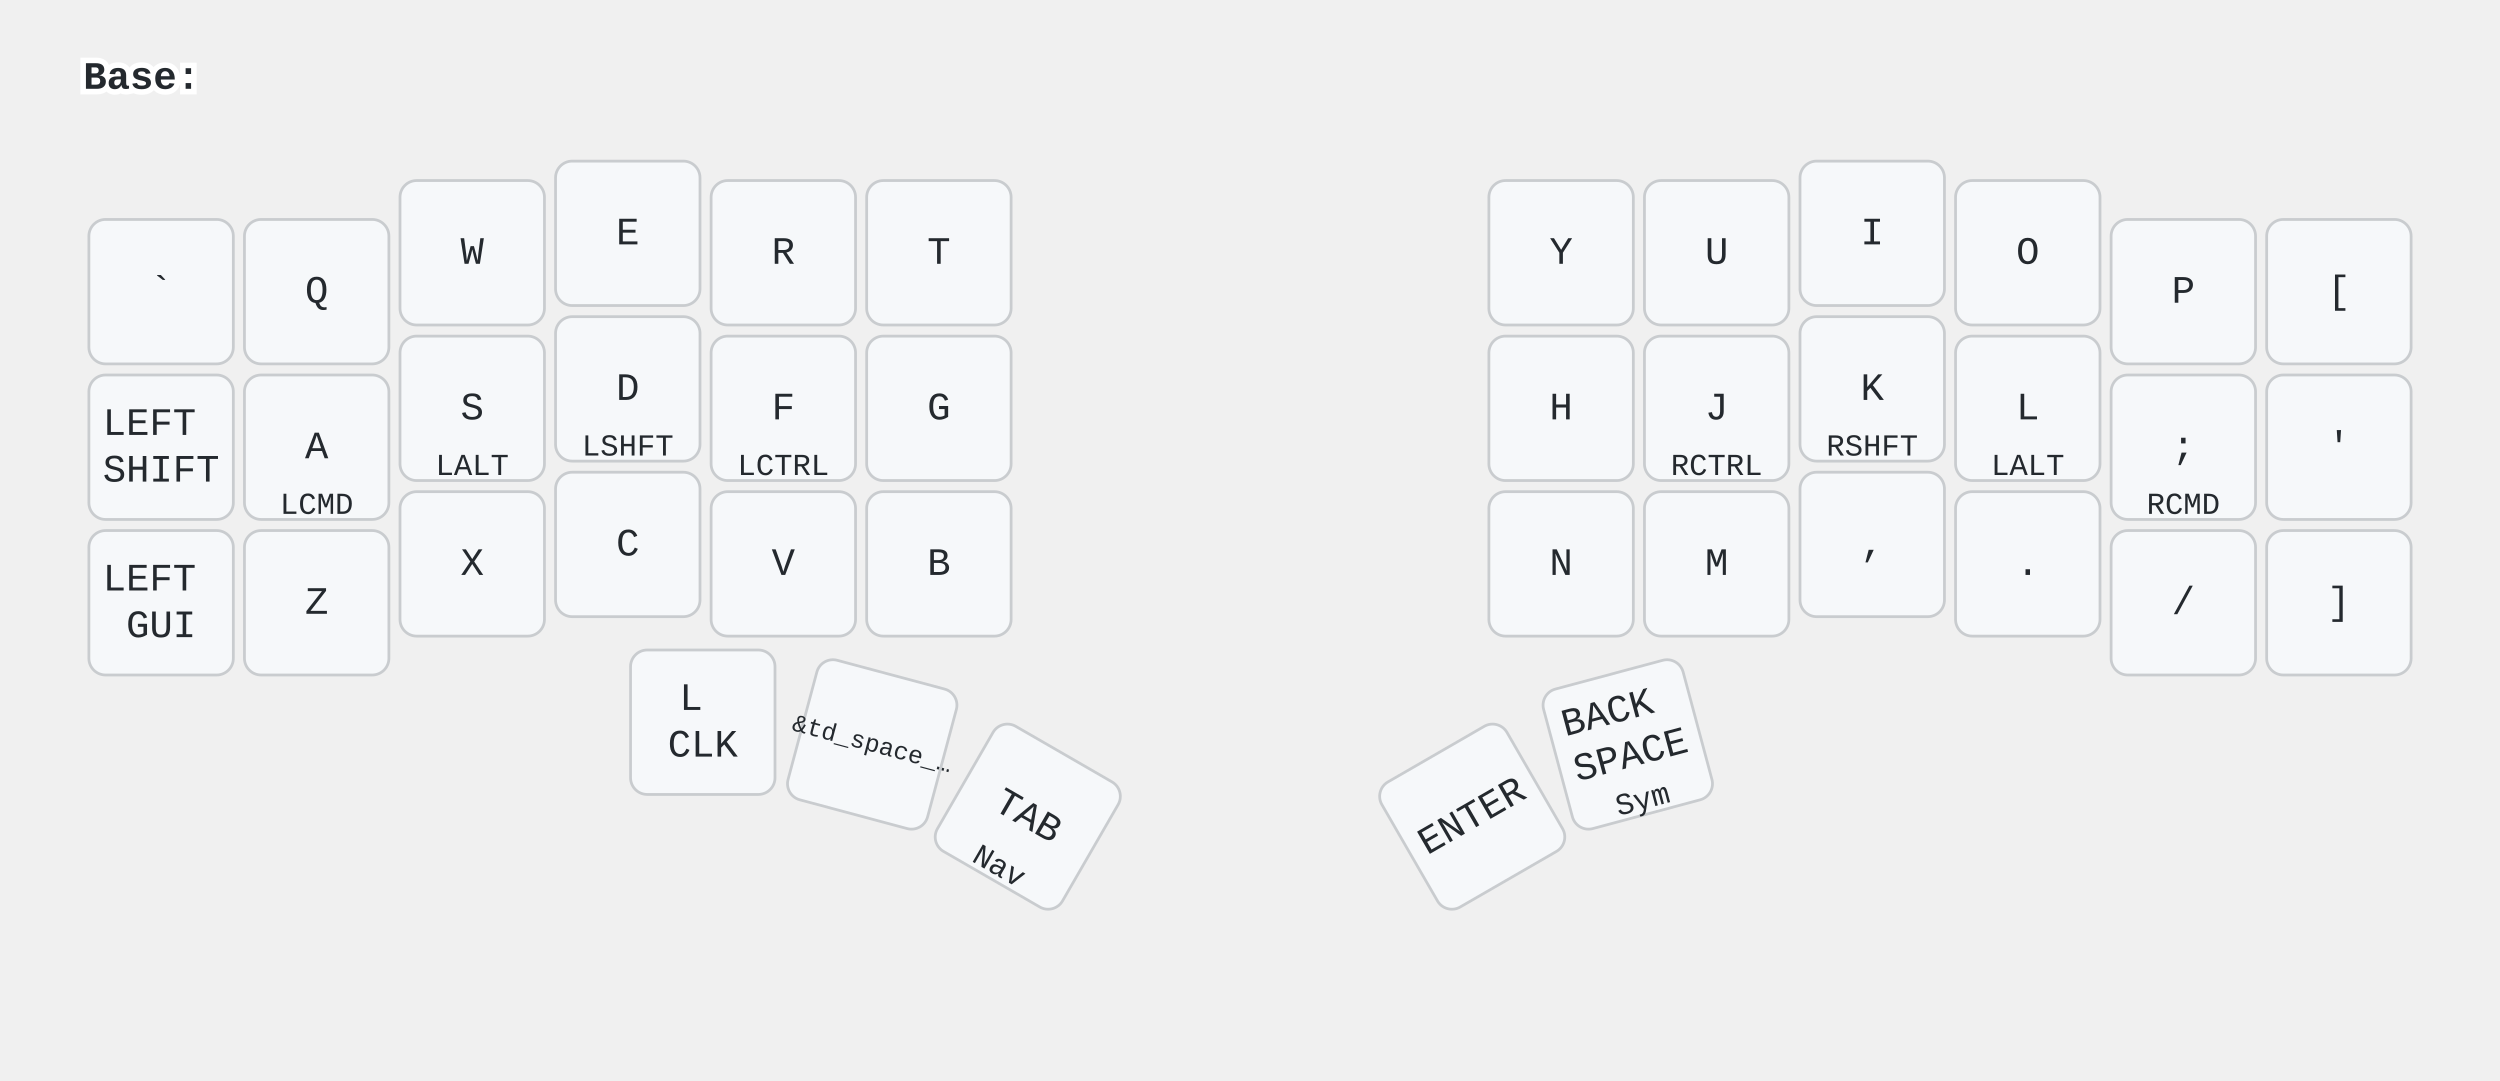
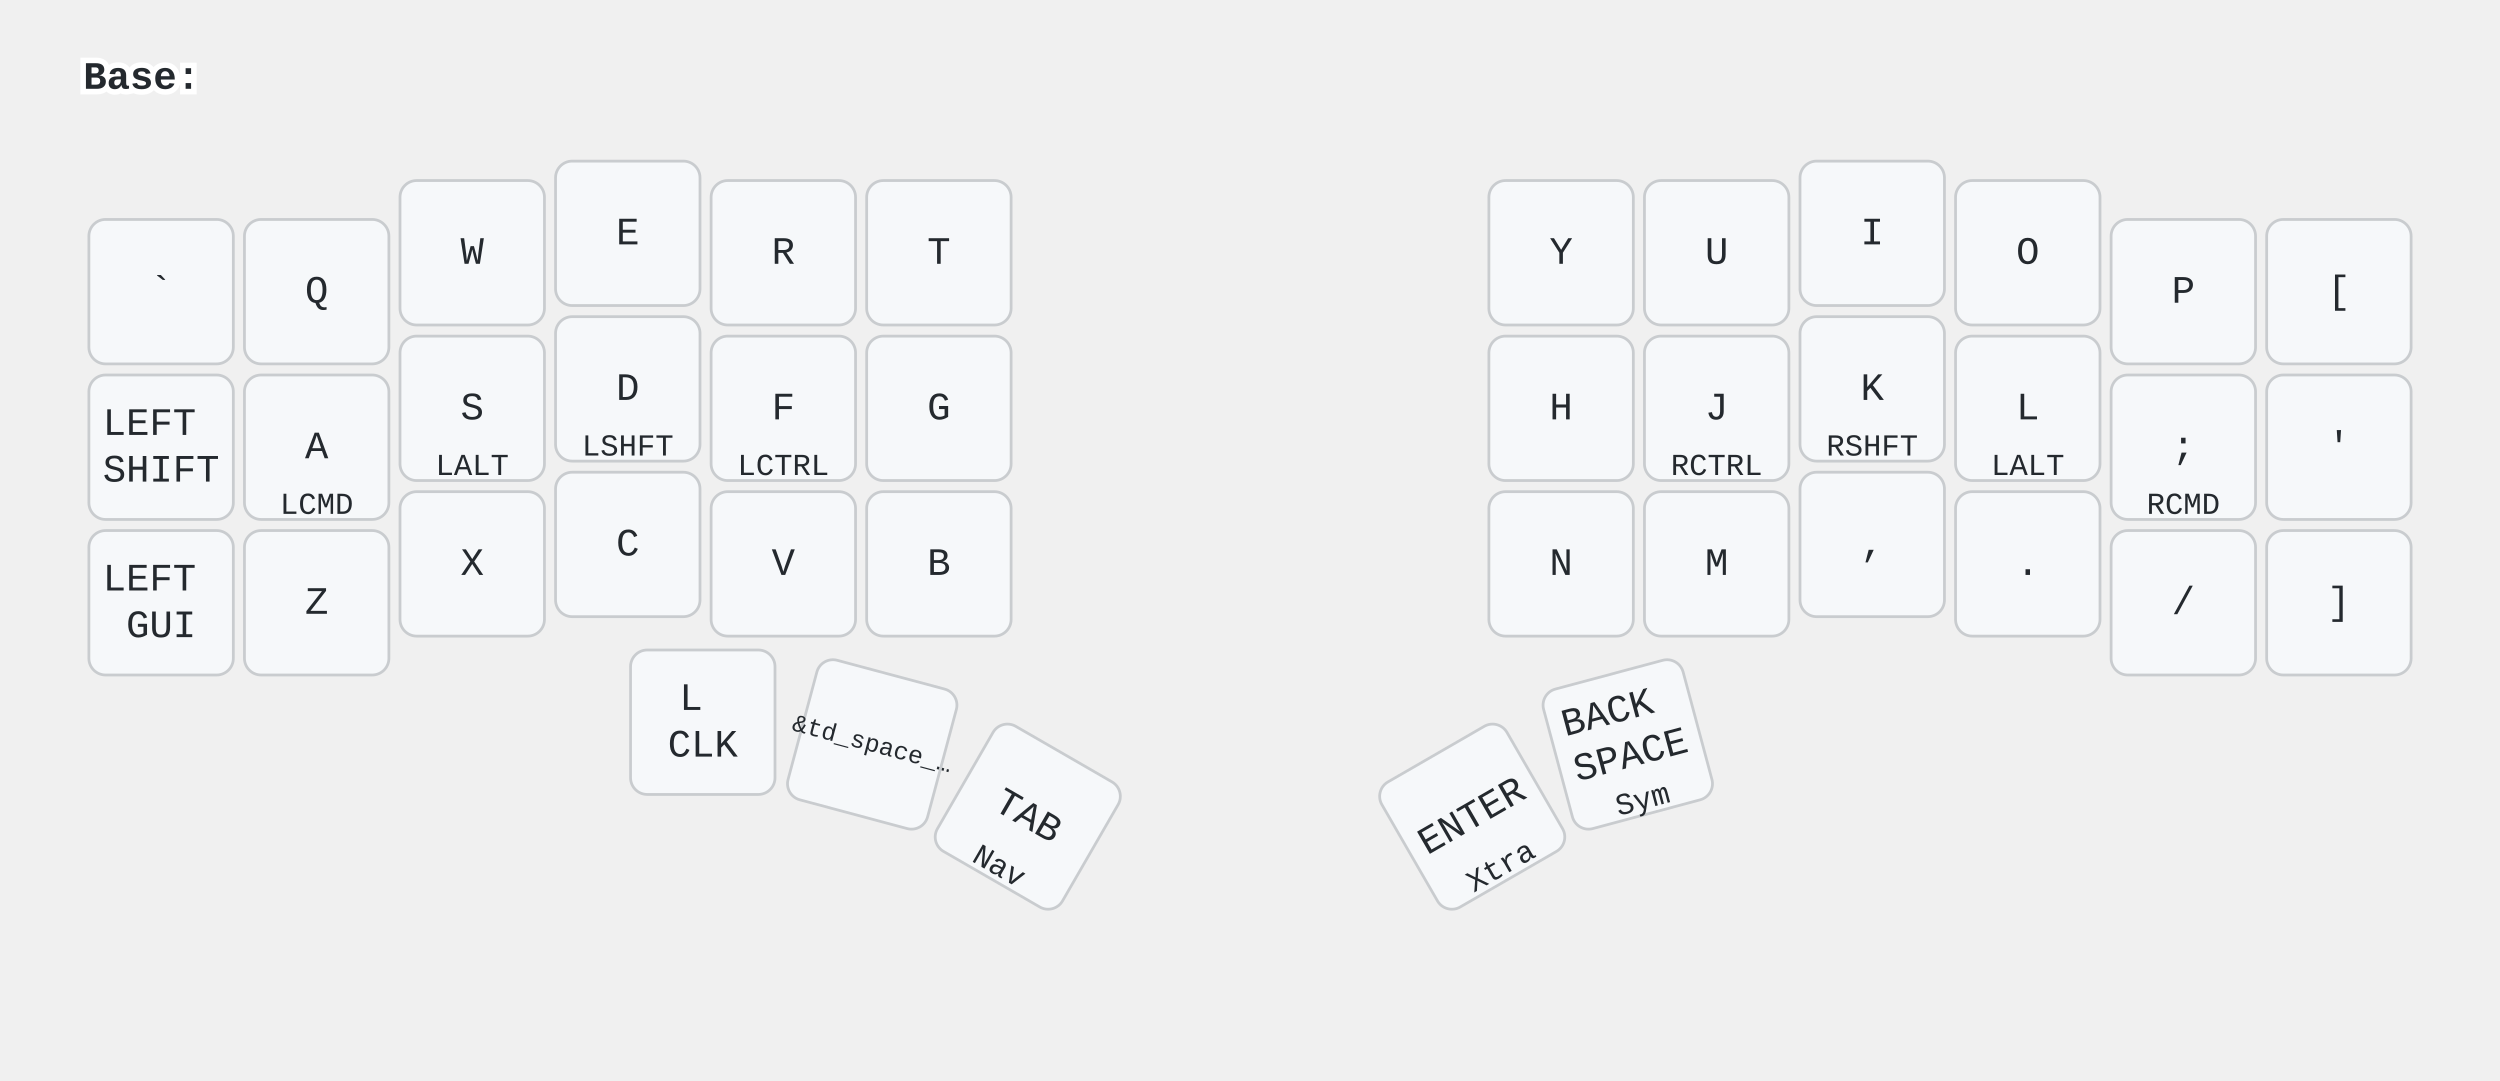
<svg xmlns="http://www.w3.org/2000/svg" width="900" height="389" viewBox="0 0 900 389" class="keymap">
  <style>/* inherit to force styles through use tags */
svg path {
    fill: inherit;
}

/* font and background color specifications */
svg.keymap {
    font-family: SFMono-Regular,Consolas,Liberation Mono,Menlo,monospace;
    font-size: 14px;
    font-kerning: normal;
    text-rendering: optimizeLegibility;
    fill: #24292e;
}

/* default key styling */
rect.key {
    fill: #f6f8fa;
}

rect.key, rect.combo {
    stroke: #c9cccf;
    stroke-width: 1;
}

/* default key side styling, only used is draw_key_sides is set */
rect.side {
    filter: brightness(90%);
}

/* color accent for combo boxes */
rect.combo, rect.combo-separate {
    fill: #cdf;
}

/* color accent for held keys */
rect.held, rect.combo.held {
    fill: #fdd;
}

/* color accent for ghost (optional) keys */
rect.ghost, rect.combo.ghost {
    stroke-dasharray: 4, 4;
    stroke-width: 2;
}

text {
    text-anchor: middle;
    dominant-baseline: middle;
}

/* styling for layer labels */
text.label {
    font-weight: bold;
    text-anchor: start;
    stroke: white;
    stroke-width: 4;
    paint-order: stroke;
}

/* styling for optional footer */
text.footer {
    text-anchor: end;
    dominant-baseline: auto;
    stroke: white;
    stroke-width: 4;
    paint-order: stroke;
}

/* styling for combo tap, and key non-tap label text */
text.combo, text.hold, text.shifted, text.left, text.right, text.tl, text.tr, text.bl, text.br {
    font-size: 11px;
}

text.hold, text.bl, text.br {
    text-anchor: middle;
    dominant-baseline: auto;
}

text.shifted, text.tl, text.tr {
    text-anchor: middle;
    dominant-baseline: hanging;
}

text.left, text.tl, text.bl {
    text-anchor: start;
}

text.right, text.tr, text.br {
    text-anchor: end;
}

text.layer-activator {
    text-decoration: underline;
}

/* styling for hold/shifted label text in combo box */
text.combo.hold, text.combo.shifted, text.combo.left, text.combo.right {
    font-size: 8px;
}

/* lighter symbol for transparent keys */
text.trans {
    fill: #7b7e81;
}

/* styling for combo dendrons */
path.combo {
    stroke-width: 1;
    stroke: gray;
    fill: none;
}

/* Start Tabler Icons Cleanup */
/* cannot use height/width with glyphs */
.icon-tabler &gt; path {
    fill: inherit;
    stroke: inherit;
    stroke-width: 2;
}
/* hide tabler's default box */
.icon-tabler &gt; path[stroke="none"][fill="none"] {
    visibility: hidden;
}
/* End Tabler Icons Cleanup */

@media (prefers-color-scheme: dark) {
svg.keymap { fill: #d1d6db; }
rect.key { fill: #3f4750; }
rect.key, rect.combo { stroke: #60666c; }
rect.combo, rect.combo-separate { fill: #1f3d7a; }
rect.held, rect.combo.held { fill: #854747; }
text.label, text.footer { stroke: black; }
text.trans { fill: #7e8184; }
path.combo { stroke: #7f7f7f; }

}</style>
  <g transform="translate(30, 0)" class="layer-Base">
    <text x="0" y="28" class="label" id="Base">Base:</text>
    <g transform="translate(0, 56)">
      <g transform="translate(28, 49)" class="key keypos-0">
        <rect rx="6" ry="6" x="-26" y="-26" width="52" height="52" class="key" />
        <text x="0" y="0" class="key tap">`</text>
      </g>
      <g transform="translate(84, 49)" class="key keypos-1">
        <rect rx="6" ry="6" x="-26" y="-26" width="52" height="52" class="key" />
        <text x="0" y="0" class="key tap">Q</text>
      </g>
      <g transform="translate(140, 35)" class="key keypos-2">
        <rect rx="6" ry="6" x="-26" y="-26" width="52" height="52" class="key" />
        <text x="0" y="0" class="key tap">W</text>
      </g>
      <g transform="translate(196, 28)" class="key keypos-3">
        <rect rx="6" ry="6" x="-26" y="-26" width="52" height="52" class="key" />
        <text x="0" y="0" class="key tap">E</text>
      </g>
      <g transform="translate(252, 35)" class="key keypos-4">
        <rect rx="6" ry="6" x="-26" y="-26" width="52" height="52" class="key" />
        <text x="0" y="0" class="key tap">R</text>
      </g>
      <g transform="translate(308, 35)" class="key keypos-5">
        <rect rx="6" ry="6" x="-26" y="-26" width="52" height="52" class="key" />
        <text x="0" y="0" class="key tap">T</text>
      </g>
      <g transform="translate(532, 35)" class="key keypos-6">
        <rect rx="6" ry="6" x="-26" y="-26" width="52" height="52" class="key" />
        <text x="0" y="0" class="key tap">Y</text>
      </g>
      <g transform="translate(588, 35)" class="key keypos-7">
        <rect rx="6" ry="6" x="-26" y="-26" width="52" height="52" class="key" />
        <text x="0" y="0" class="key tap">U</text>
      </g>
      <g transform="translate(644, 28)" class="key keypos-8">
        <rect rx="6" ry="6" x="-26" y="-26" width="52" height="52" class="key" />
        <text x="0" y="0" class="key tap">I</text>
      </g>
      <g transform="translate(700, 35)" class="key keypos-9">
        <rect rx="6" ry="6" x="-26" y="-26" width="52" height="52" class="key" />
        <text x="0" y="0" class="key tap">O</text>
      </g>
      <g transform="translate(756, 49)" class="key keypos-10">
        <rect rx="6" ry="6" x="-26" y="-26" width="52" height="52" class="key" />
        <text x="0" y="0" class="key tap">P</text>
      </g>
      <g transform="translate(812, 49)" class="key keypos-11">
        <rect rx="6" ry="6" x="-26" y="-26" width="52" height="52" class="key" />
        <text x="0" y="0" class="key tap">[</text>
      </g>
      <g transform="translate(28, 105)" class="key keypos-12">
        <rect rx="6" ry="6" x="-26" y="-26" width="52" height="52" class="key" />
        <text x="0" y="0" class="key tap">
          <tspan x="0" dy="-0.6em">LEFT</tspan>
          <tspan x="0" dy="1.2em">SHIFT</tspan>
        </text>
      </g>
      <g transform="translate(84, 105)" class="key keypos-13">
        <rect rx="6" ry="6" x="-26" y="-26" width="52" height="52" class="key" />
        <text x="0" y="0" class="key tap">A</text>
        <text x="0" y="24" class="key hold">LCMD</text>
      </g>
      <g transform="translate(140, 91)" class="key keypos-14">
        <rect rx="6" ry="6" x="-26" y="-26" width="52" height="52" class="key" />
        <text x="0" y="0" class="key tap">S</text>
        <text x="0" y="24" class="key hold">LALT</text>
      </g>
      <g transform="translate(196, 84)" class="key keypos-15">
        <rect rx="6" ry="6" x="-26" y="-26" width="52" height="52" class="key" />
        <text x="0" y="0" class="key tap">D</text>
        <text x="0" y="24" class="key hold">LSHFT</text>
      </g>
      <g transform="translate(252, 91)" class="key keypos-16">
        <rect rx="6" ry="6" x="-26" y="-26" width="52" height="52" class="key" />
        <text x="0" y="0" class="key tap">F</text>
        <text x="0" y="24" class="key hold">LCTRL</text>
      </g>
      <g transform="translate(308, 91)" class="key keypos-17">
        <rect rx="6" ry="6" x="-26" y="-26" width="52" height="52" class="key" />
        <text x="0" y="0" class="key tap">G</text>
      </g>
      <g transform="translate(532, 91)" class="key keypos-18">
        <rect rx="6" ry="6" x="-26" y="-26" width="52" height="52" class="key" />
        <text x="0" y="0" class="key tap">H</text>
      </g>
      <g transform="translate(588, 91)" class="key keypos-19">
        <rect rx="6" ry="6" x="-26" y="-26" width="52" height="52" class="key" />
        <text x="0" y="0" class="key tap">J</text>
        <text x="0" y="24" class="key hold">RCTRL</text>
      </g>
      <g transform="translate(644, 84)" class="key keypos-20">
        <rect rx="6" ry="6" x="-26" y="-26" width="52" height="52" class="key" />
        <text x="0" y="0" class="key tap">K</text>
        <text x="0" y="24" class="key hold">RSHFT</text>
      </g>
      <g transform="translate(700, 91)" class="key keypos-21">
        <rect rx="6" ry="6" x="-26" y="-26" width="52" height="52" class="key" />
        <text x="0" y="0" class="key tap">L</text>
        <text x="0" y="24" class="key hold">LALT</text>
      </g>
      <g transform="translate(756, 105)" class="key keypos-22">
        <rect rx="6" ry="6" x="-26" y="-26" width="52" height="52" class="key" />
        <text x="0" y="0" class="key tap">;</text>
        <text x="0" y="24" class="key hold">RCMD</text>
      </g>
      <g transform="translate(812, 105)" class="key keypos-23">
        <rect rx="6" ry="6" x="-26" y="-26" width="52" height="52" class="key" />
        <text x="0" y="0" class="key tap">'</text>
      </g>
      <g transform="translate(28, 161)" class="key keypos-24">
        <rect rx="6" ry="6" x="-26" y="-26" width="52" height="52" class="key" />
        <text x="0" y="0" class="key tap">
          <tspan x="0" dy="-0.6em">LEFT</tspan>
          <tspan x="0" dy="1.2em">GUI</tspan>
        </text>
      </g>
      <g transform="translate(84, 161)" class="key keypos-25">
        <rect rx="6" ry="6" x="-26" y="-26" width="52" height="52" class="key" />
        <text x="0" y="0" class="key tap">Z</text>
      </g>
      <g transform="translate(140, 147)" class="key keypos-26">
        <rect rx="6" ry="6" x="-26" y="-26" width="52" height="52" class="key" />
        <text x="0" y="0" class="key tap">X</text>
      </g>
      <g transform="translate(196, 140)" class="key keypos-27">
        <rect rx="6" ry="6" x="-26" y="-26" width="52" height="52" class="key" />
        <text x="0" y="0" class="key tap">C</text>
      </g>
      <g transform="translate(252, 147)" class="key keypos-28">
        <rect rx="6" ry="6" x="-26" y="-26" width="52" height="52" class="key" />
        <text x="0" y="0" class="key tap">V</text>
      </g>
      <g transform="translate(308, 147)" class="key keypos-29">
        <rect rx="6" ry="6" x="-26" y="-26" width="52" height="52" class="key" />
        <text x="0" y="0" class="key tap">B</text>
      </g>
      <g transform="translate(532, 147)" class="key keypos-30">
        <rect rx="6" ry="6" x="-26" y="-26" width="52" height="52" class="key" />
        <text x="0" y="0" class="key tap">N</text>
      </g>
      <g transform="translate(588, 147)" class="key keypos-31">
        <rect rx="6" ry="6" x="-26" y="-26" width="52" height="52" class="key" />
        <text x="0" y="0" class="key tap">M</text>
      </g>
      <g transform="translate(644, 140)" class="key keypos-32">
        <rect rx="6" ry="6" x="-26" y="-26" width="52" height="52" class="key" />
        <text x="0" y="0" class="key tap">,</text>
      </g>
      <g transform="translate(700, 147)" class="key keypos-33">
        <rect rx="6" ry="6" x="-26" y="-26" width="52" height="52" class="key" />
        <text x="0" y="0" class="key tap">.</text>
      </g>
      <g transform="translate(756, 161)" class="key keypos-34">
        <rect rx="6" ry="6" x="-26" y="-26" width="52" height="52" class="key" />
        <text x="0" y="0" class="key tap">/</text>
      </g>
      <g transform="translate(812, 161)" class="key keypos-35">
        <rect rx="6" ry="6" x="-26" y="-26" width="52" height="52" class="key" />
        <text x="0" y="0" class="key tap">]</text>
      </g>
      <g transform="translate(223, 204)" class="key keypos-36">
        <rect rx="6" ry="6" x="-26" y="-26" width="52" height="52" class="key" />
        <text x="0" y="0" class="key tap">
          <tspan x="0" dy="-0.6em">L</tspan>
          <tspan x="0" dy="1.2em">CLK</tspan>
        </text>
      </g>
      <g transform="translate(284, 212) rotate(15.0)" class="key keypos-37">
        <rect rx="6" ry="6" x="-26" y="-26" width="52" height="52" class="key" />
        <text x="0" y="0" class="key tap">
          <tspan style="font-size: 64%">&amp;td_space_…</tspan>
        </text>
      </g>
      <g transform="translate(340, 238) rotate(30.0)" class="key keypos-38">
        <rect rx="6" ry="6" x="-26" y="-26" width="52" height="52" class="key" />
        <text x="0" y="0" class="key tap">TAB</text>
        <text x="0" y="24" class="key hold">Nav</text>
      </g>
      <g transform="translate(500, 238) rotate(-30.0)" class="key keypos-39">
        <rect rx="6" ry="6" x="-26" y="-26" width="52" height="52" class="key" />
        <text x="0" y="0" class="key tap">ENTER</text>
+         <text x="0" y="24" class="key hold">Xtra</text>
      </g>
      <g transform="translate(556, 212) rotate(-15.0)" class="key keypos-40">
        <rect rx="6" ry="6" x="-26" y="-26" width="52" height="52" class="key" />
        <text x="0" y="0" class="key tap">
          <tspan x="0" dy="-0.9em">BACK</tspan>
          <tspan x="0" dy="1.2em">SPACE</tspan>
        </text>
        <text x="0" y="24" class="key hold">Sym</text>
      </g>
    </g>
  </g>
</svg>
